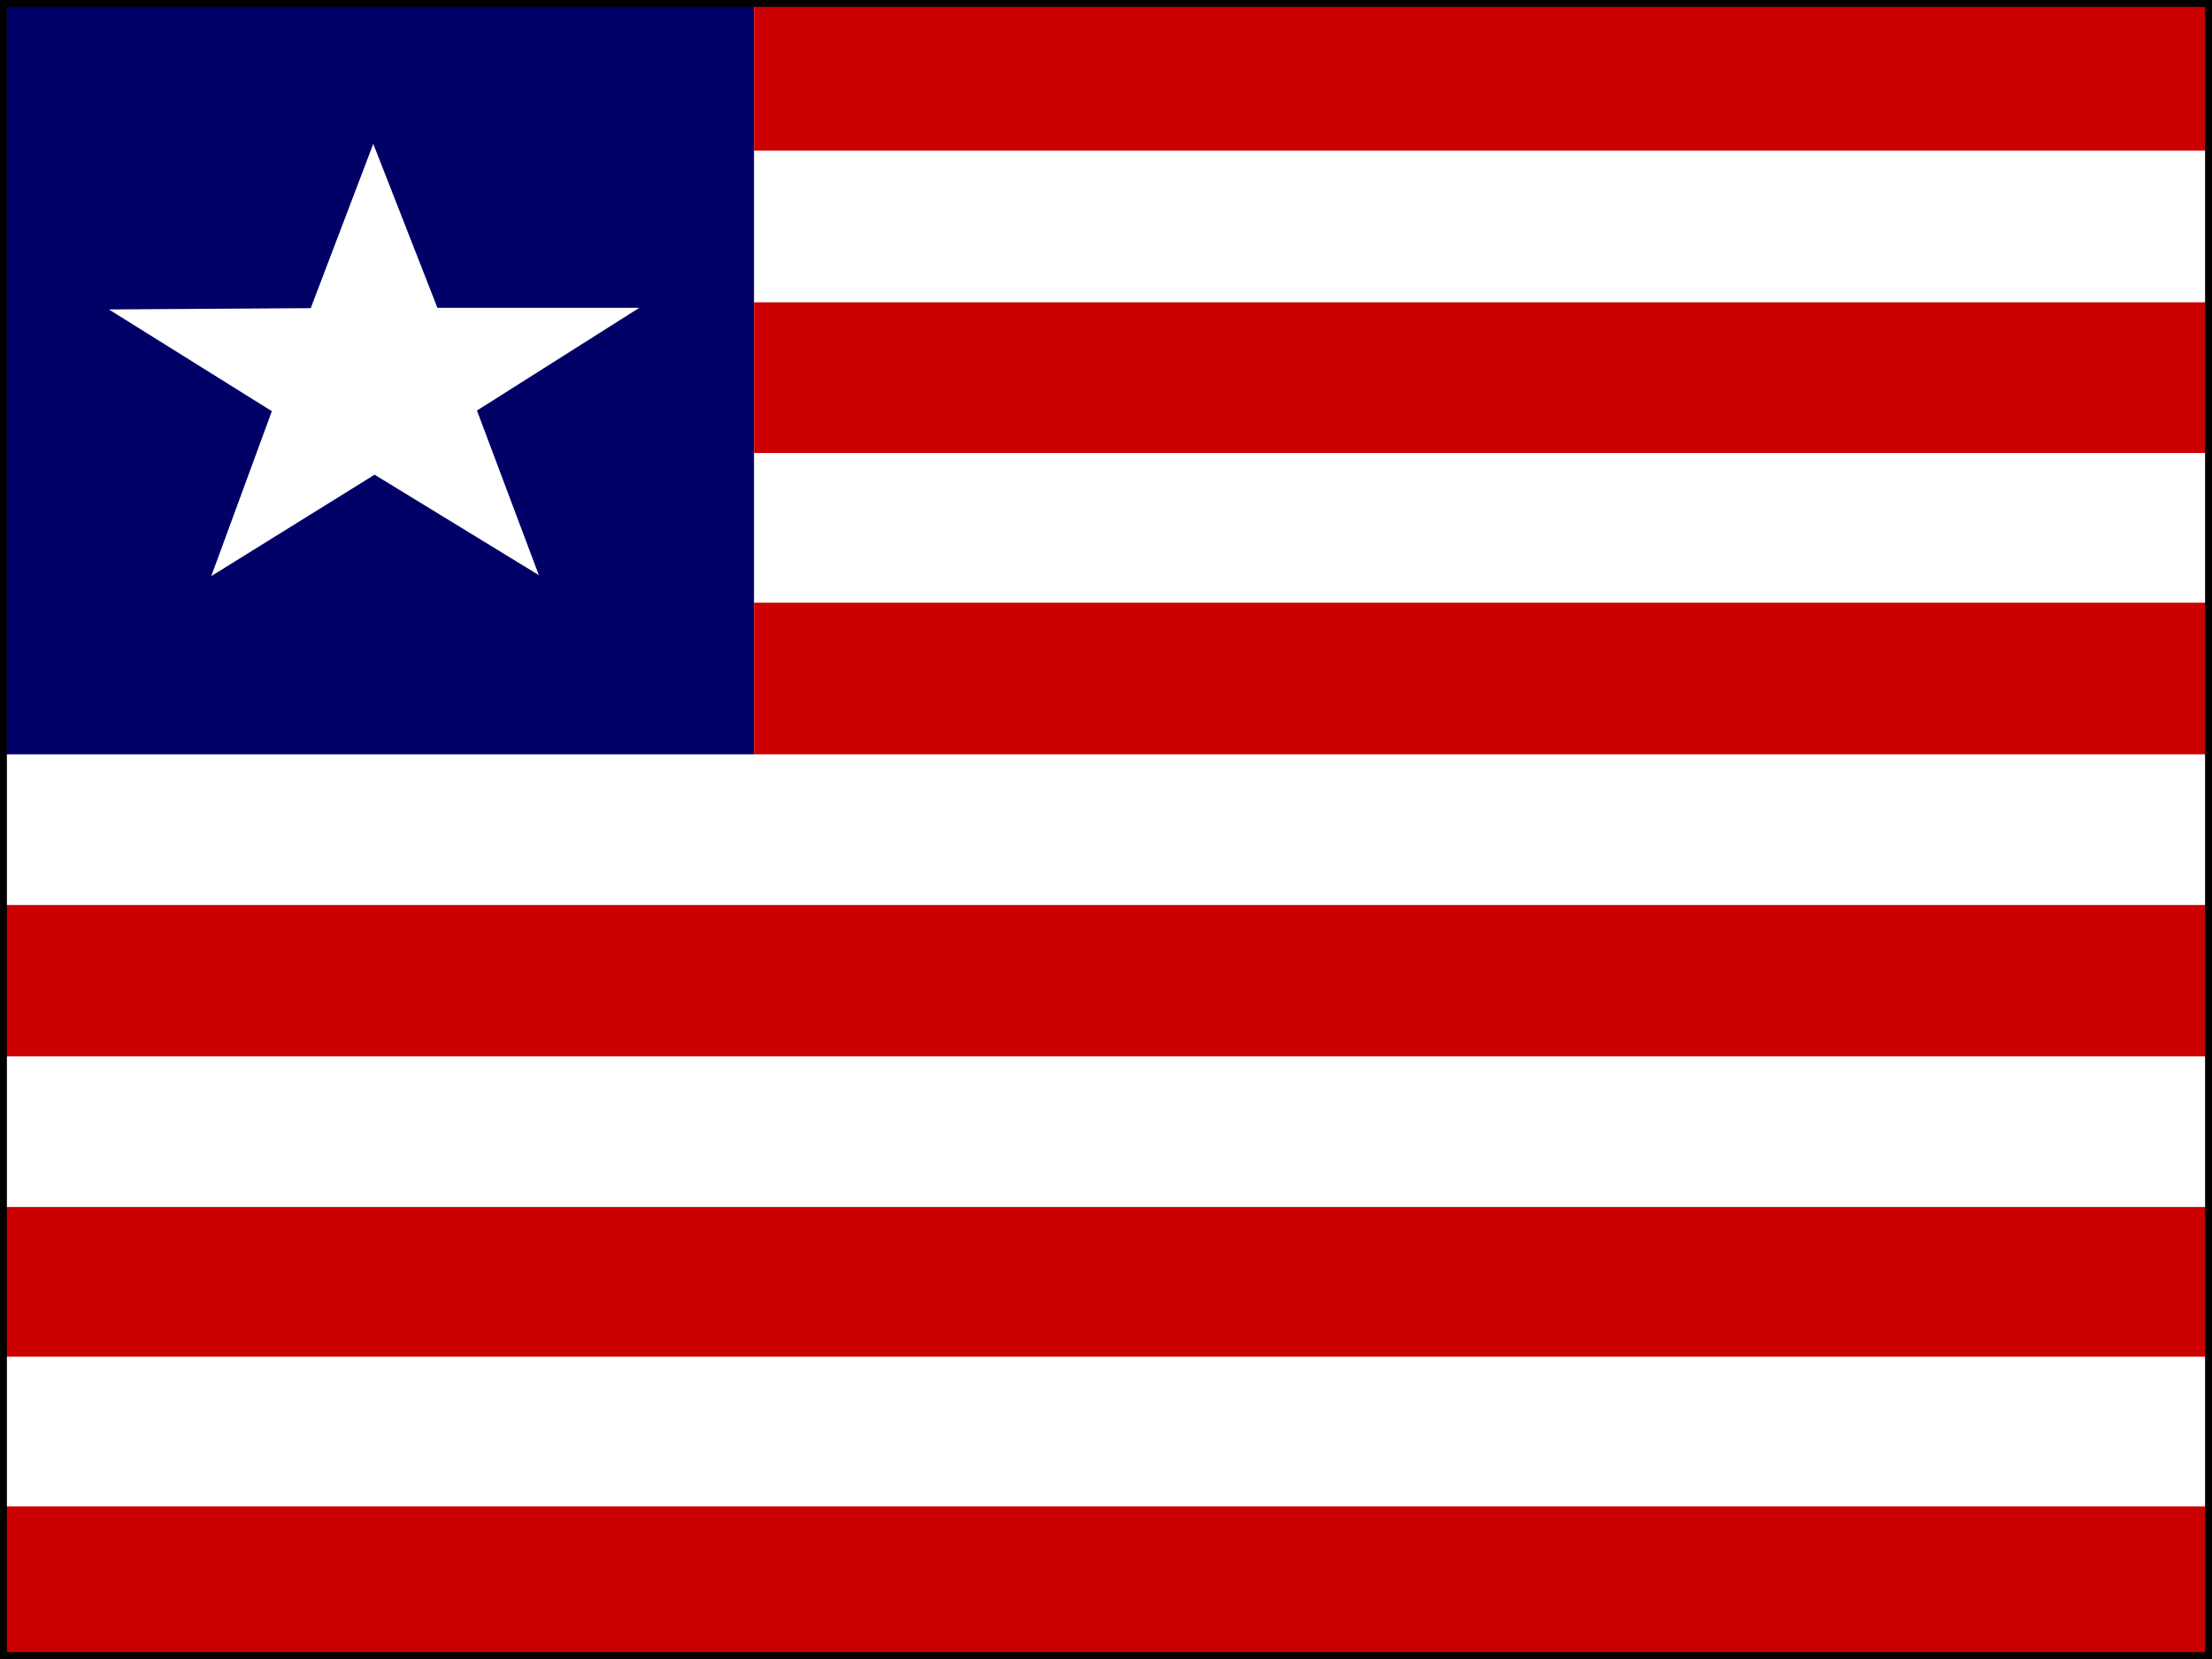
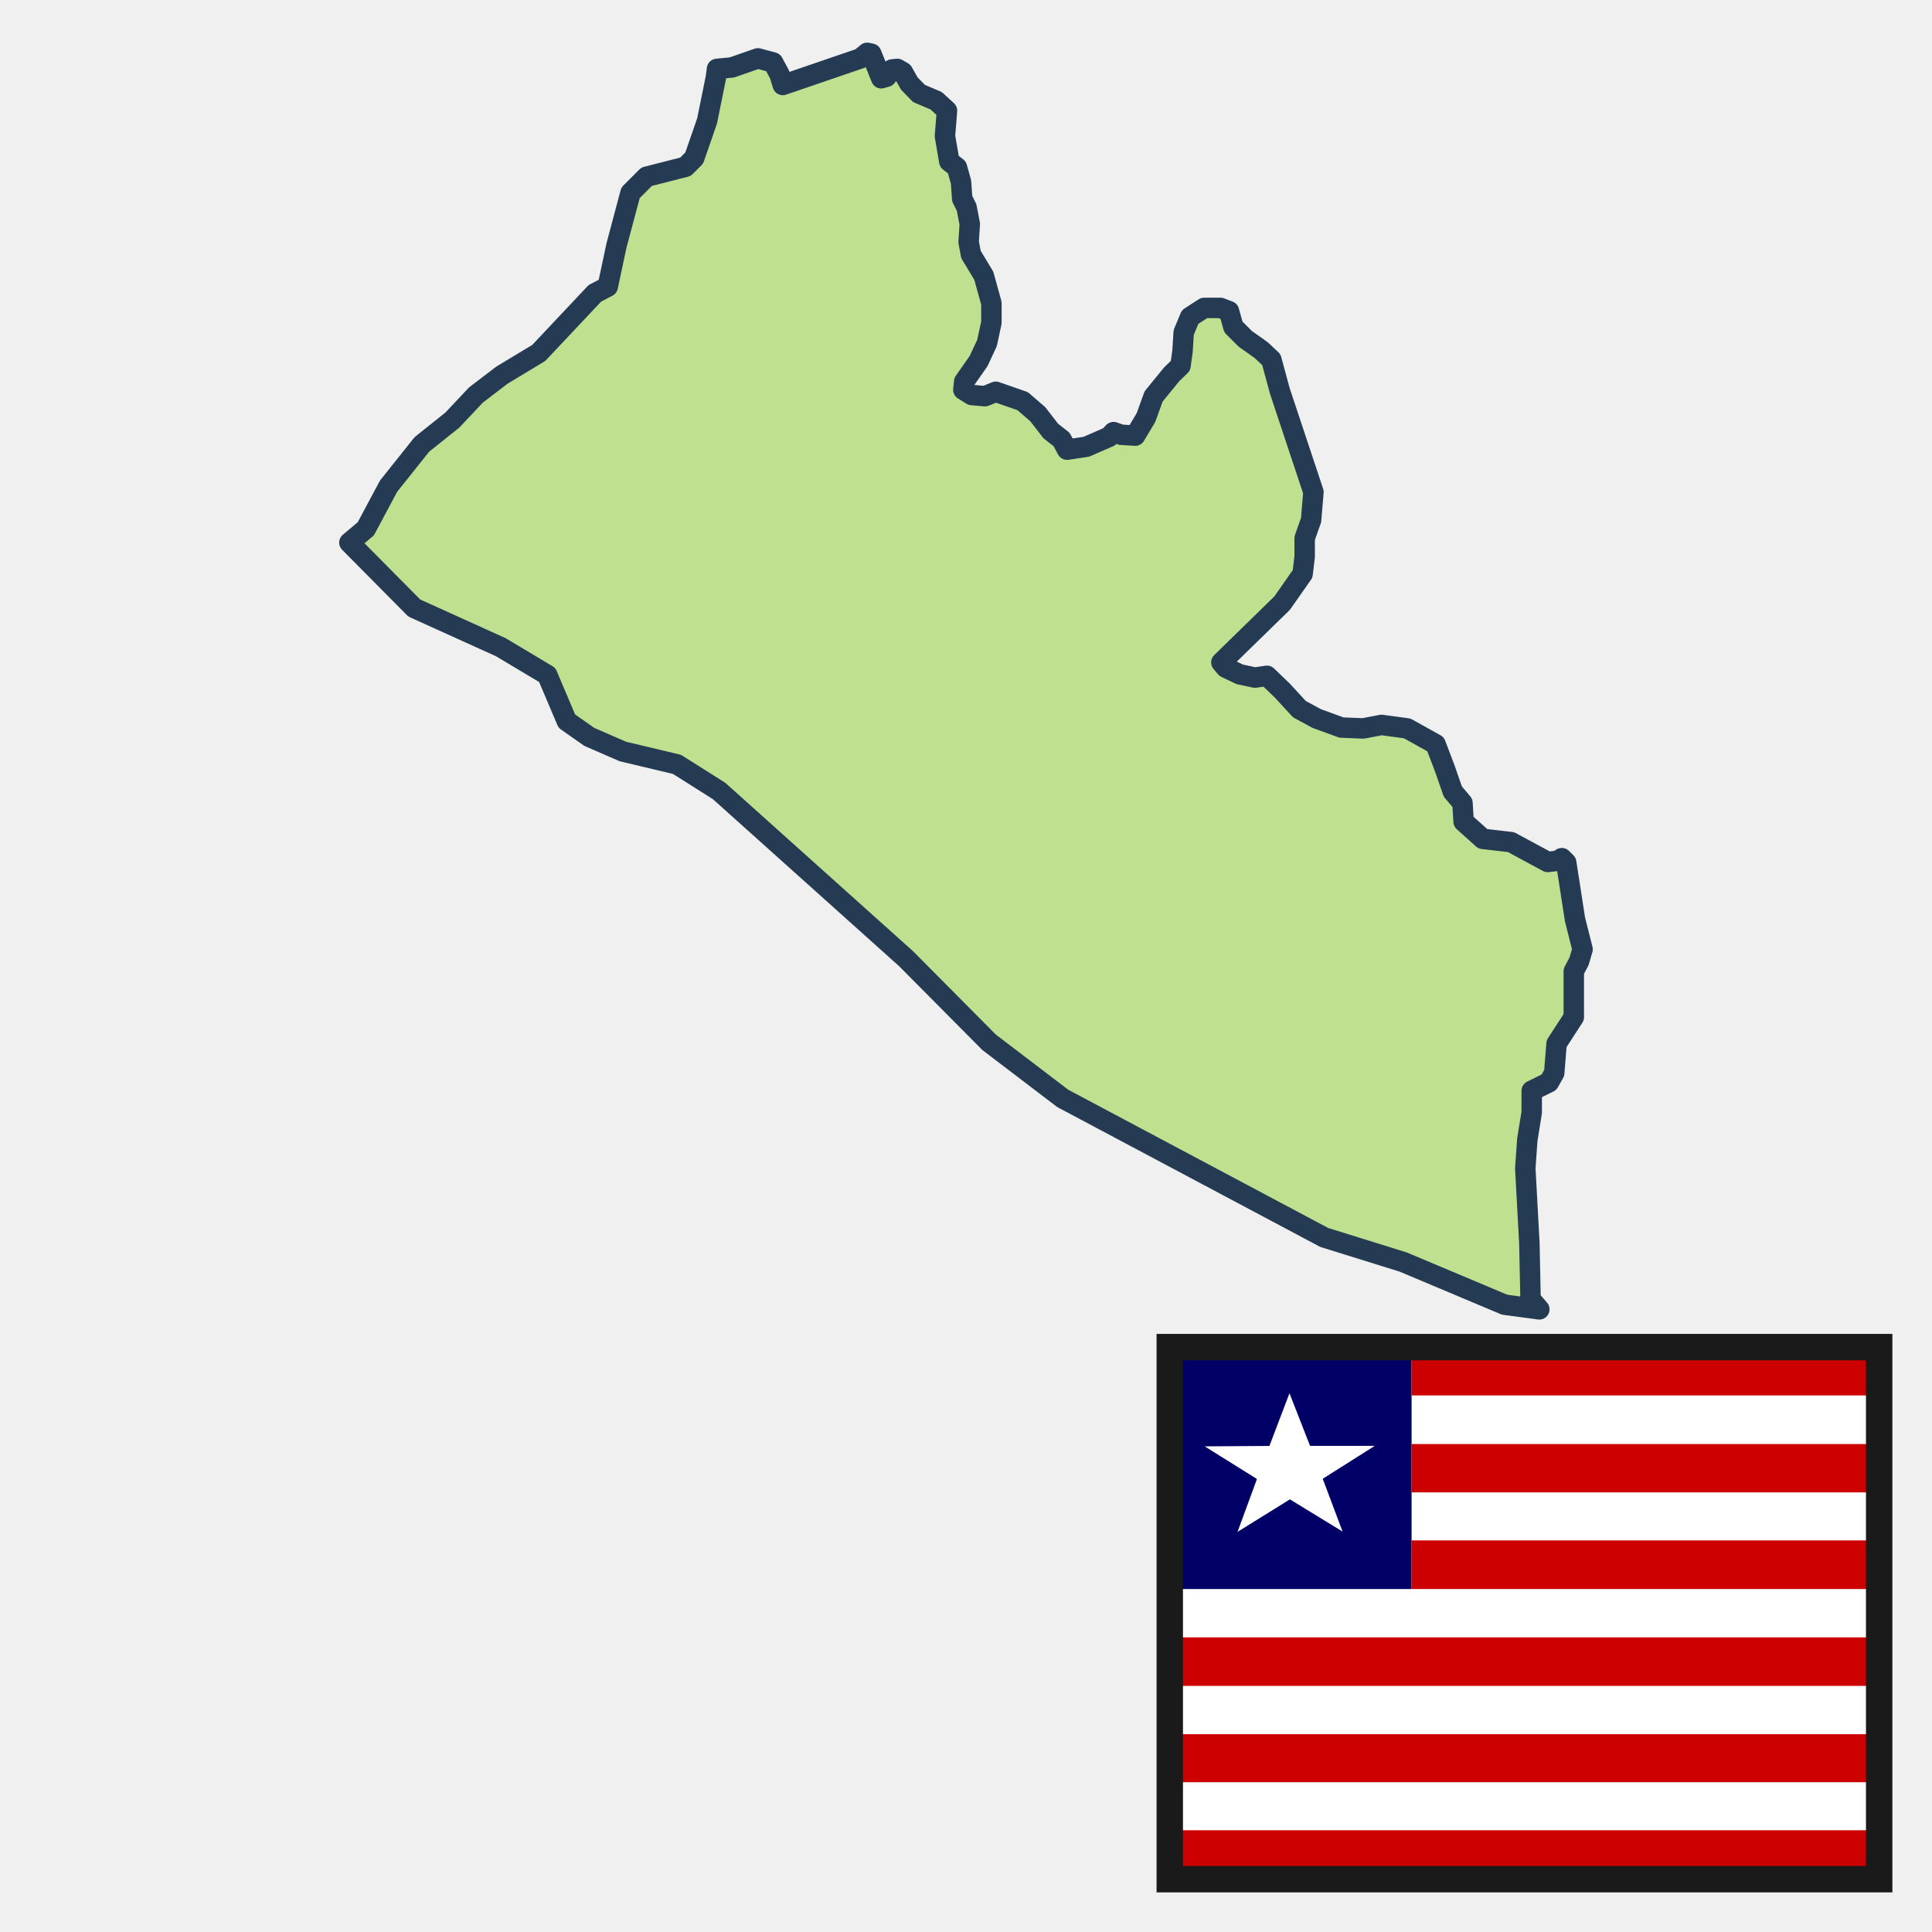
- <svg xmlns="http://www.w3.org/2000/svg" id="flag-icons-lr" viewBox="0 0 640 480" data-copyright="© 2026 Sensory App House">
-   <defs>
-     <clipPath id="lr-a">
-       <path fill-opacity=".7" d="M0 0h682.7v512H0z" />
-     </clipPath>
-   </defs>
-   <g fill-rule="evenodd" clip-path="url(#lr-a)" transform="scale(.9375)">
-     <path fill="#fff" d="M0 0h767.9v512H0z" />
-     <path fill="#006" d="M0 0h232.7v232.8H0z" />
-     <path fill="#c00" d="M0 464.9h767.9V512H0z" />
-     <path fill="#c00" d="M0 465.4h767.9V512H0zm0-92.9h767.9v46.2H0zm0-93.2h766V326H0zM232.7 0h535.1v46.5H232.7zm0 186h535.1v46.8H232.7zm0-92.7h535.1v46.5H232.7z" />
-     <path fill="#fff" d="m166.3 177.5-50.7-31-50.4 31.3 18.7-50.9-50.3-31.4 62.3-.4 19.3-50.7L135 95h62.3l-50.1 31.7z" />
+ <svg xmlns="http://www.w3.org/2000/svg" viewBox="0 0 512 512">
+   <g transform="translate(57.75 -17.75) scale(0.7744)">
+     <path d="M 45.0 208.6 L 50.6 203.9 L 58.4 189.3 L 69.8 175.0 L 80.2 166.7 L 88.3 158.1 L 97.2 151.3 L 109.8 143.7 L 129.0 123.3 L 133.4 121.0 L 136.4 106.9 L 141.2 88.9 L 146.7 83.4 L 160.0 80.0 L 163.0 77.0 L 167.4 64.3 L 170.4 49.5 L 170.8 46.5 L 175.9 46.0 L 184.8 42.9 L 190.0 44.3 L 192.2 48.4 L 193.3 52.0 L 219.9 42.9 L 222.2 41.0 L 223.6 41.3 L 227.0 49.7 L 228.8 49.2 L 230.7 46.7 L 232.5 46.5 L 234.4 47.6 L 236.6 51.5 L 239.9 54.9 L 245.8 57.4 L 249.5 60.8 L 248.8 69.5 L 250.3 78.2 L 252.9 80.2 L 254.3 85.2 L 254.7 90.9 L 256.2 93.9 L 257.3 99.6 L 256.9 105.7 L 257.7 110.0 L 262.1 117.3 L 264.7 126.7 L 264.7 133.3 L 263.2 140.3 L 260.3 146.5 L 255.4 153.5 L 255.1 156.3 L 258.0 158.1 L 262.5 158.5 L 266.2 157.0 L 275.4 160.2 L 280.6 164.7 L 285.0 170.4 L 288.7 173.3 L 290.6 176.8 L 297.2 175.8 L 305.0 172.4 L 306.5 170.8 L 309.1 171.7 L 313.9 172.0 L 317.6 165.8 L 320.2 158.6 L 326.4 151.0 L 329.4 148.1 L 330.1 143.1 L 330.5 136.7 L 332.7 131.4 L 337.5 128.3 L 343.1 128.3 L 346.0 129.4 L 347.5 134.8 L 351.6 138.9 L 355.3 141.5 L 357.1 142.8 L 360.5 146.0 L 363.4 156.7 L 374.9 191.3 L 374.1 200.9 L 371.9 207.1 L 371.9 213.4 L 371.2 219.3 L 364.2 229.3 L 343.4 249.6 L 344.9 251.4 L 349.7 253.7 L 354.9 254.8 L 359.0 254.2 L 364.2 259.2 L 370.1 265.6 L 376.0 268.8 L 384.5 271.9 L 391.9 272.2 L 398.2 271.0 L 407.0 272.2 L 416.7 277.6 L 420.0 286.3 L 422.6 293.8 L 425.9 297.7 L 426.3 304.1 L 432.9 310.0 L 442.5 311.1 L 455.1 317.9 L 458.4 317.5 L 459.9 316.6 L 461.4 318.1 L 464.4 337.5 L 467.0 347.8 L 465.8 351.9 L 464.0 355.3 L 464.0 371.0 L 458.1 380.1 L 457.3 390.1 L 455.5 393.3 L 449.6 396.2 L 449.6 403.6 L 448.1 412.9 L 447.4 422.7 L 448.8 448.4 L 449.2 467.5 L 452.2 471.0 L 440.3 469.4 L 405.6 454.8 L 378.6 446.4 L 289.1 398.8 L 263.9 379.6 L 235.5 351.0 L 171.5 293.6 L 157.1 284.5 L 138.6 280.1 L 127.1 275.1 L 119.4 269.7 L 112.7 253.9 L 96.8 244.4 L 67.2 231.0 L 45.0 208.6 Z" fill="#bfe08f" stroke="#243b53" stroke-width="7" stroke-linejoin="round" fill-rule="evenodd" />
  </g>
-   <rect x="1" y="1" width="638" height="478" fill="none" stroke="#000000" stroke-width="2" />
+   <rect x="310" y="357" width="188" height="141" fill="#ffffff" />
+   <g transform="translate(310 357) scale(0.29375)">
+     <defs>
+       <clipPath id="lr-a">
+         <path fill-opacity=".7" d="M0 0h682.7v512H0z" />
+       </clipPath>
+     </defs>
+     <g fill-rule="evenodd" clip-path="url(#lr-a)" transform="scale(.9375)">
+       <path fill="#fff" d="M0 0h767.9v512H0z" />
+       <path fill="#006" d="M0 0h232.7v232.8H0z" />
+       <path fill="#c00" d="M0 464.9h767.9V512H0z" />
+       <path fill="#c00" d="M0 465.4h767.9V512H0zm0-92.9h767.9v46.2H0zm0-93.2h766V326H0zM232.7 0h535.1v46.5H232.7zm0 186h535.1v46.8H232.7zm0-92.7h535.1v46.5H232.7z" />
+       <path fill="#fff" d="m166.3 177.5-50.7-31-50.4 31.3 18.7-50.9-50.3-31.4 62.3-.4 19.3-50.7L135 95h62.3l-50.1 31.7z" />
+     </g>
+     <rect x="1" y="1" width="638" height="478" fill="none" stroke="#000000" stroke-width="2" />
+   </g>
+   <rect x="310" y="357" width="188" height="141" fill="none" stroke="#1a1a1a" stroke-width="7" />
</svg>
